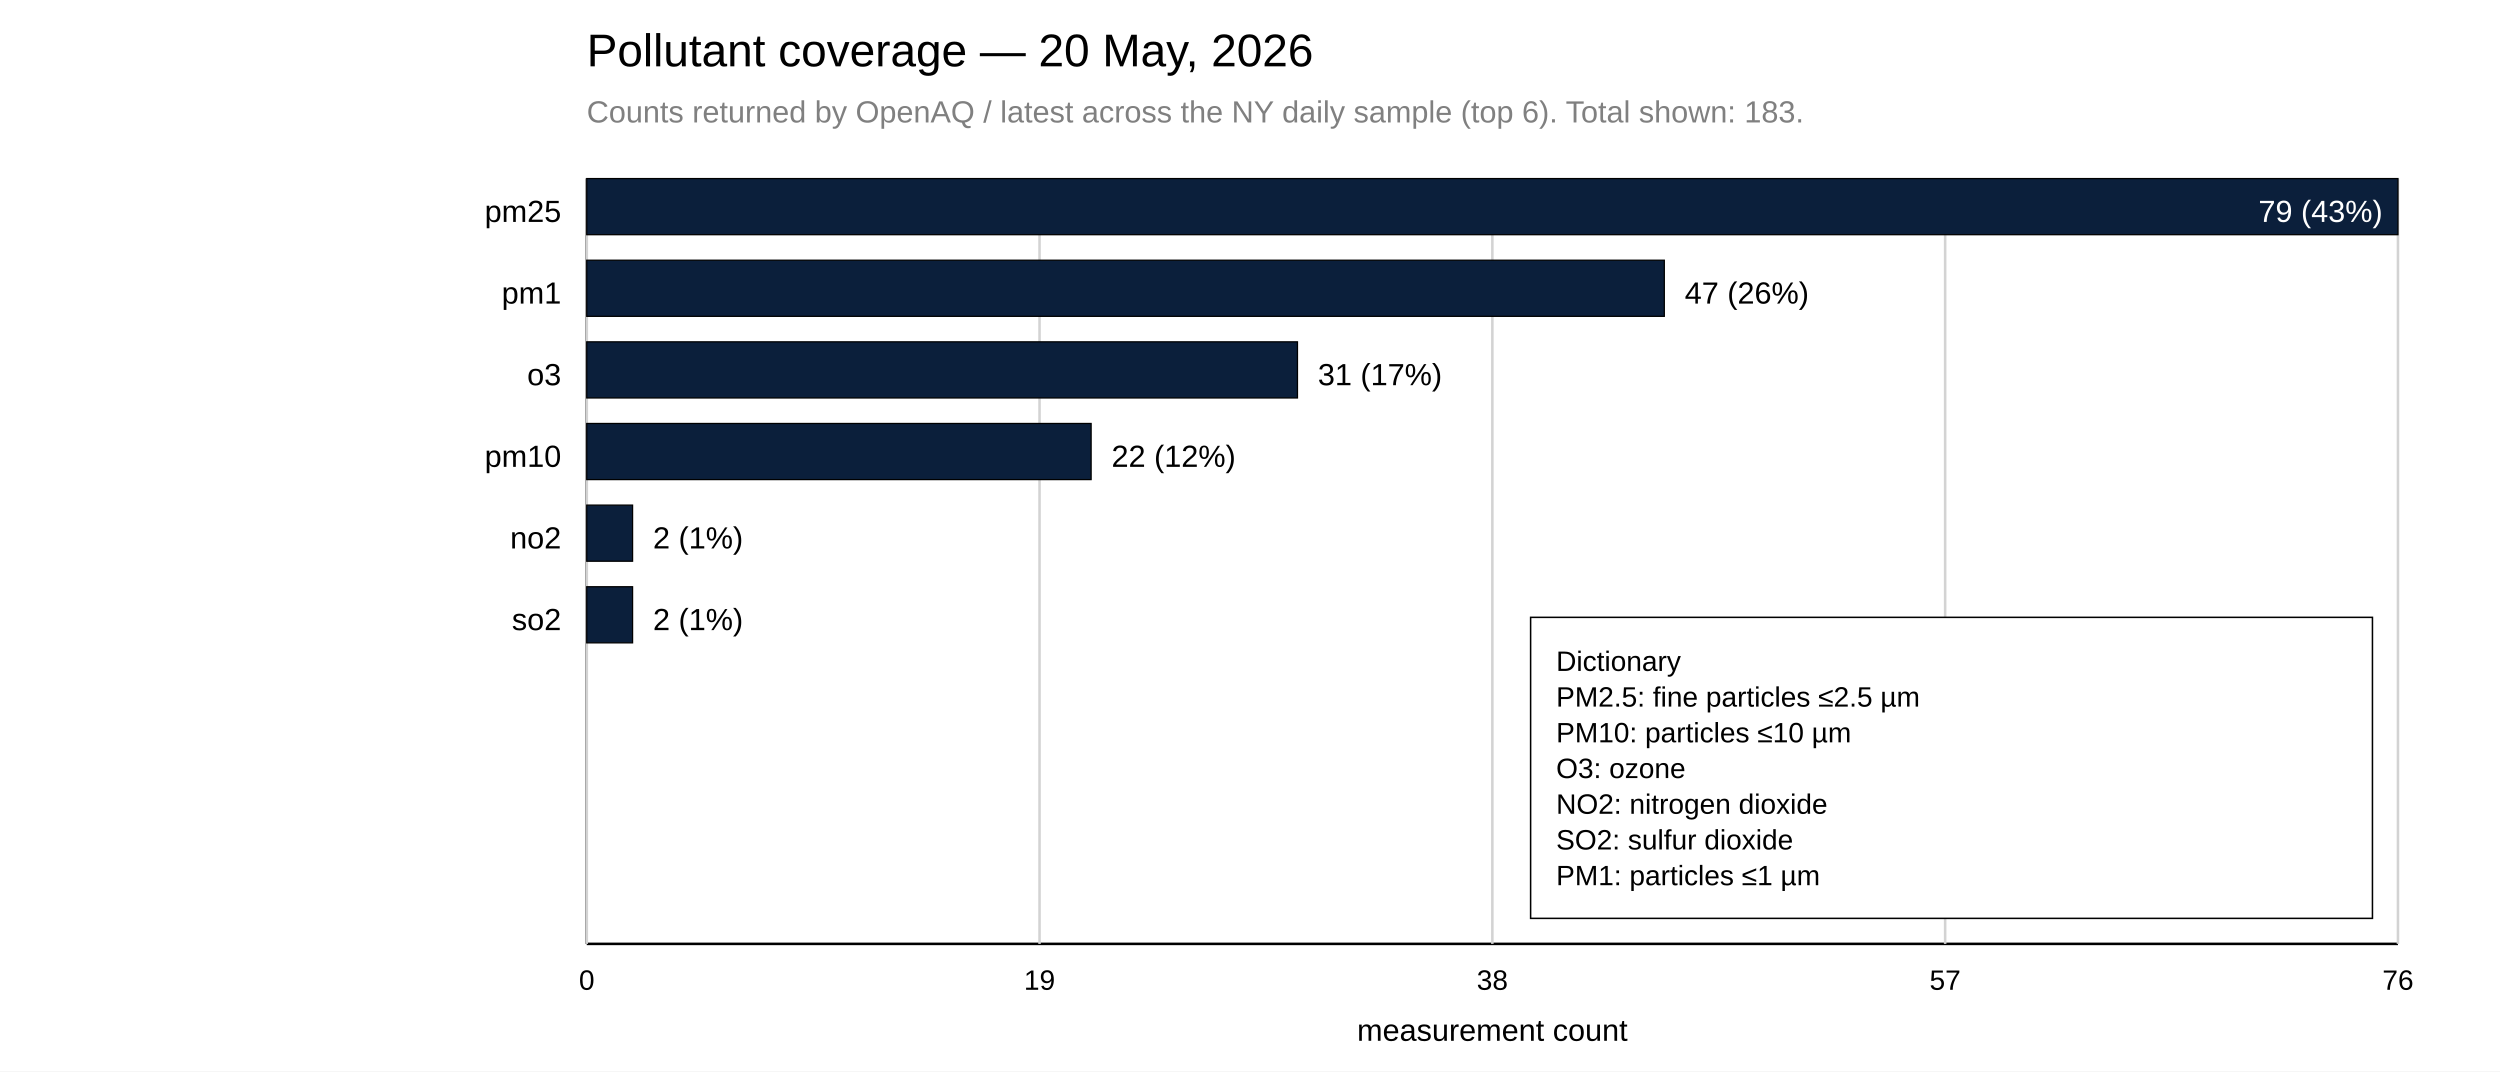
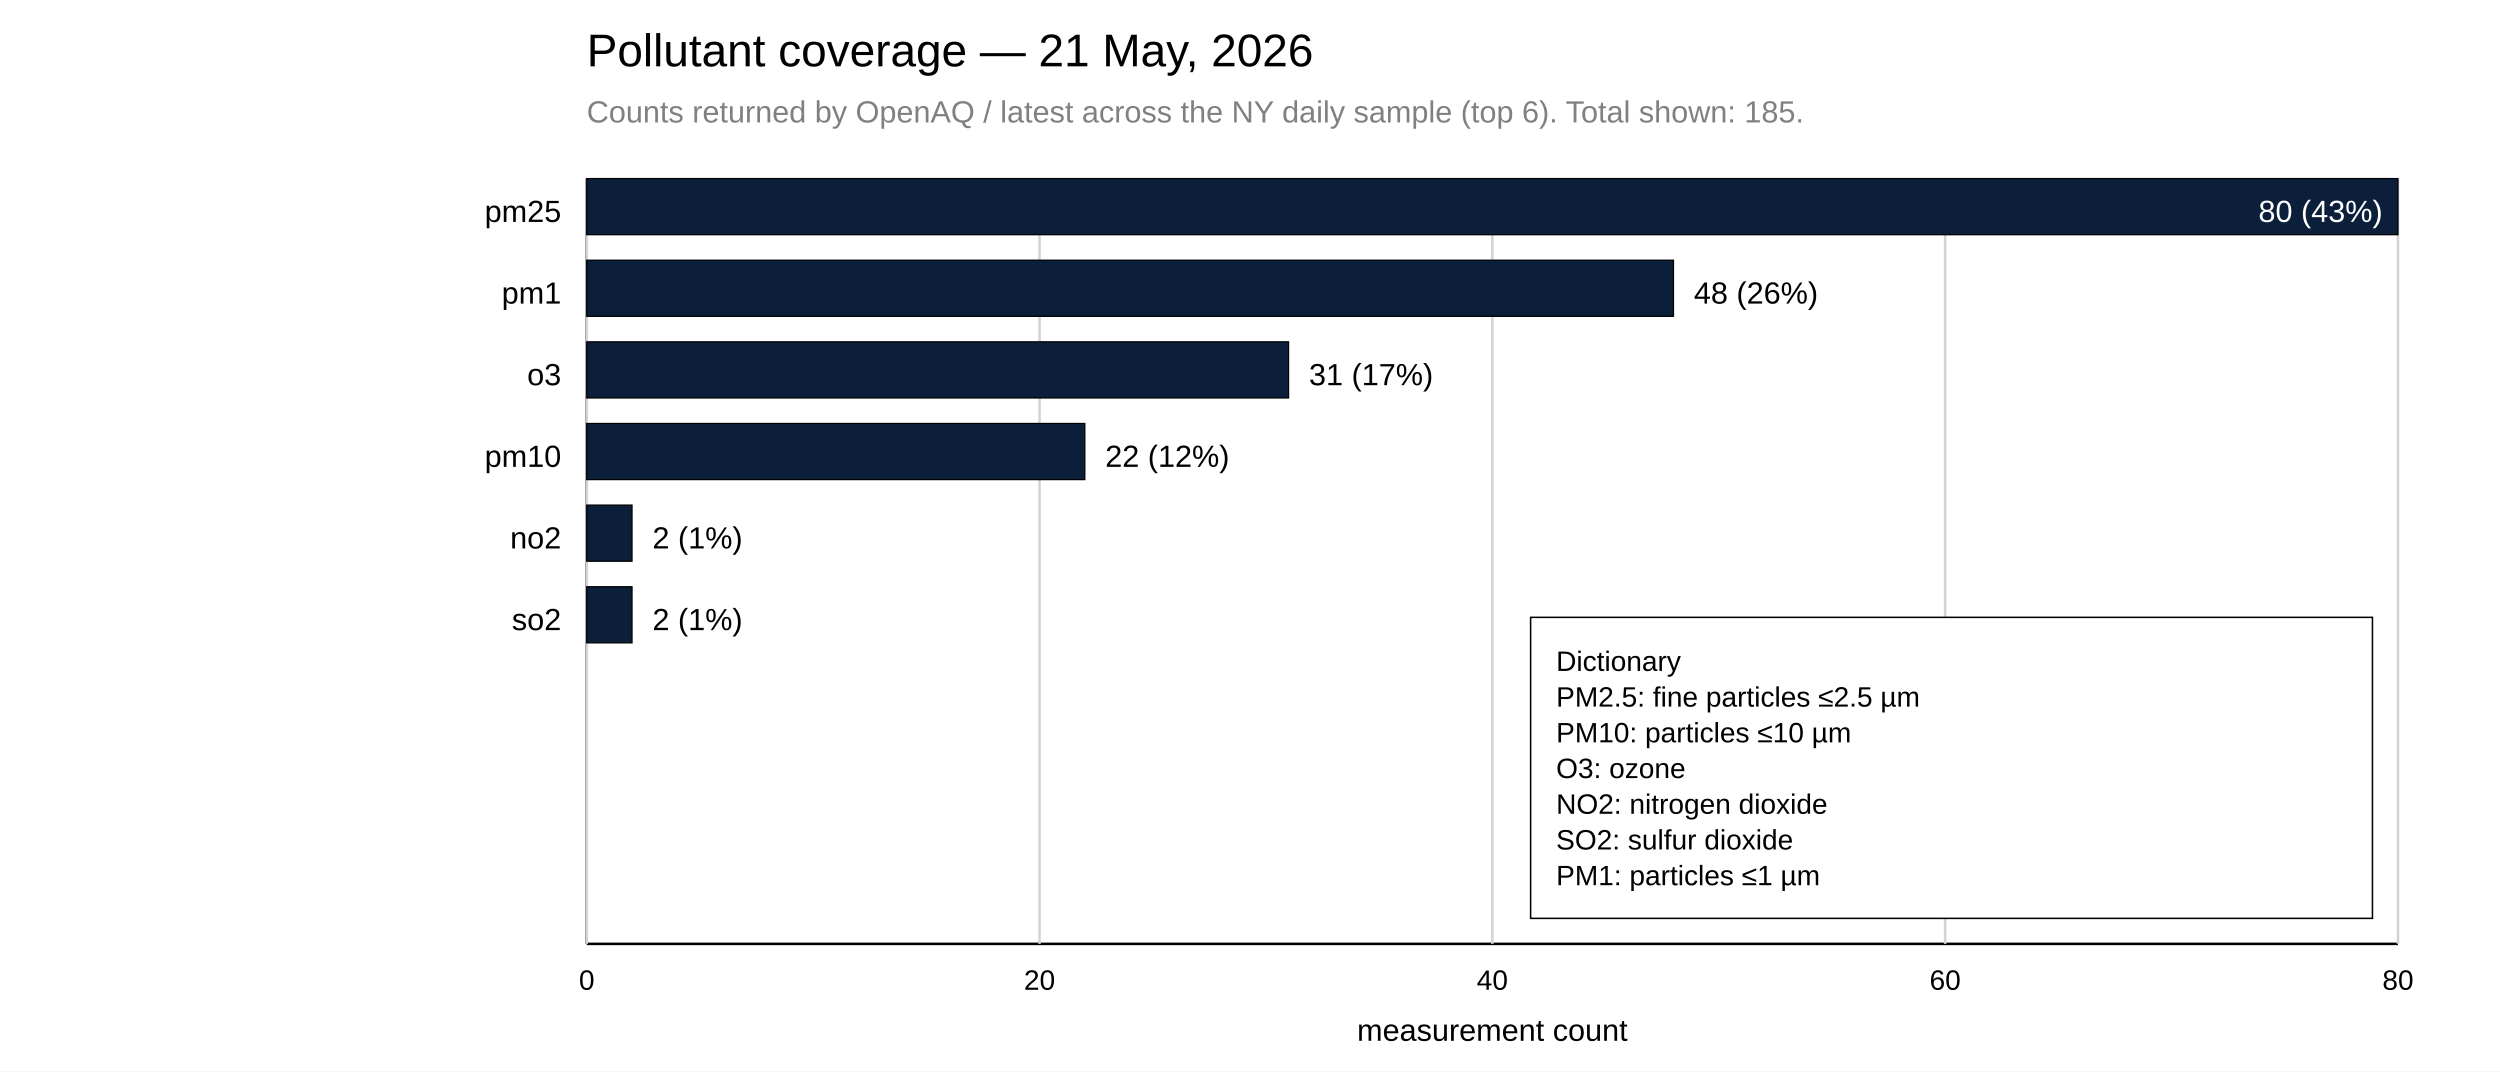
<svg xmlns="http://www.w3.org/2000/svg" width="980" height="420">
  <rect x="0" y="0" width="980" height="420" fill="white" />
-   <text x="230" y="26" font-family="Arial, sans-serif" font-size="18">Pollutant coverage — 20 May, 2026</text>
-   <text x="230" y="48" font-family="Arial, sans-serif" font-size="12" fill="gray">Counts returned by OpenAQ / latest across the NY daily sample (top 6). Total shown: 183.</text>
+   <text x="230" y="26" font-family="Arial, sans-serif" font-size="18">Pollutant coverage — 21 May, 2026</text>
+   <text x="230" y="48" font-family="Arial, sans-serif" font-size="12" fill="gray">Counts returned by OpenAQ / latest across the NY daily sample (top 6). Total shown: 185.</text>
  <line x1="230" y1="70" x2="230" y2="370" stroke="black" />
  <line x1="230" y1="370" x2="940" y2="370" stroke="black" />
  <line x1="230.00" y1="70" x2="230.00" y2="370" stroke="lightgray" />
  <text x="230.00" y="388" font-family="Arial, sans-serif" font-size="11" text-anchor="middle">0</text>
  <line x1="407.50" y1="70" x2="407.50" y2="370" stroke="lightgray" />
-   <text x="407.50" y="388" font-family="Arial, sans-serif" font-size="11" text-anchor="middle">19</text>
+   <text x="407.50" y="388" font-family="Arial, sans-serif" font-size="11" text-anchor="middle">20</text>
  <line x1="585.00" y1="70" x2="585.00" y2="370" stroke="lightgray" />
-   <text x="585.00" y="388" font-family="Arial, sans-serif" font-size="11" text-anchor="middle">38</text>
+   <text x="585.00" y="388" font-family="Arial, sans-serif" font-size="11" text-anchor="middle">40</text>
  <line x1="762.50" y1="70" x2="762.50" y2="370" stroke="lightgray" />
-   <text x="762.50" y="388" font-family="Arial, sans-serif" font-size="11" text-anchor="middle">57</text>
+   <text x="762.50" y="388" font-family="Arial, sans-serif" font-size="11" text-anchor="middle">60</text>
  <line x1="940.00" y1="70" x2="940.00" y2="370" stroke="lightgray" />
-   <text x="940.00" y="388" font-family="Arial, sans-serif" font-size="11" text-anchor="middle">76</text>
+   <text x="940.00" y="388" font-family="Arial, sans-serif" font-size="11" text-anchor="middle">80</text>
  <text x="585.00" y="408" font-family="Arial, sans-serif" font-size="12" text-anchor="middle">measurement count</text>
  <text x="220" y="87" font-family="Arial, sans-serif" font-size="12" text-anchor="end">pm25</text>
  <rect x="230" y="70" width="710.00" height="22" fill="#0B1F3B" stroke="black" stroke-width="0.5" />
-   <text x="934.00" y="87" font-family="Arial, sans-serif" font-size="12" fill="white" text-anchor="end">79 (43%)</text>
+   <text x="934.00" y="87" font-family="Arial, sans-serif" font-size="12" fill="white" text-anchor="end">80 (43%)</text>
  <text x="220" y="119" font-family="Arial, sans-serif" font-size="12" text-anchor="end">pm1</text>
-   <rect x="230" y="102" width="422.41" height="22" fill="#0B1F3B" stroke="black" stroke-width="0.5" />
-   <text x="660.41" y="119" font-family="Arial, sans-serif" font-size="12">47 (26%)</text>
+   <rect x="230" y="102" width="426.00" height="22" fill="#0B1F3B" stroke="black" stroke-width="0.5" />
+   <text x="664.00" y="119" font-family="Arial, sans-serif" font-size="12">48 (26%)</text>
  <text x="220" y="151" font-family="Arial, sans-serif" font-size="12" text-anchor="end">o3</text>
-   <rect x="230" y="134" width="278.61" height="22" fill="#0B1F3B" stroke="black" stroke-width="0.5" />
-   <text x="516.61" y="151" font-family="Arial, sans-serif" font-size="12">31 (17%)</text>
+   <rect x="230" y="134" width="275.12" height="22" fill="#0B1F3B" stroke="black" stroke-width="0.5" />
+   <text x="513.12" y="151" font-family="Arial, sans-serif" font-size="12">31 (17%)</text>
  <text x="220" y="183" font-family="Arial, sans-serif" font-size="12" text-anchor="end">pm10</text>
-   <rect x="230" y="166" width="197.72" height="22" fill="#0B1F3B" stroke="black" stroke-width="0.5" />
-   <text x="435.72" y="183" font-family="Arial, sans-serif" font-size="12">22 (12%)</text>
+   <rect x="230" y="166" width="195.25" height="22" fill="#0B1F3B" stroke="black" stroke-width="0.5" />
+   <text x="433.25" y="183" font-family="Arial, sans-serif" font-size="12">22 (12%)</text>
  <text x="220" y="215" font-family="Arial, sans-serif" font-size="12" text-anchor="end">no2</text>
-   <rect x="230" y="198" width="17.97" height="22" fill="#0B1F3B" stroke="black" stroke-width="0.5" />
-   <text x="255.97" y="215" font-family="Arial, sans-serif" font-size="12">2 (1%)</text>
+   <rect x="230" y="198" width="17.75" height="22" fill="#0B1F3B" stroke="black" stroke-width="0.5" />
+   <text x="255.75" y="215" font-family="Arial, sans-serif" font-size="12">2 (1%)</text>
  <text x="220" y="247" font-family="Arial, sans-serif" font-size="12" text-anchor="end">so2</text>
-   <rect x="230" y="230" width="17.97" height="22" fill="#0B1F3B" stroke="black" stroke-width="0.5" />
-   <text x="255.97" y="247" font-family="Arial, sans-serif" font-size="12">2 (1%)</text>
+   <rect x="230" y="230" width="17.75" height="22" fill="#0B1F3B" stroke="black" stroke-width="0.5" />
+   <text x="255.75" y="247" font-family="Arial, sans-serif" font-size="12">2 (1%)</text>
  <rect x="600.00" y="242.00" width="330" height="118" fill="white" stroke="black" stroke-width="0.6" />
  <text x="610.00" y="263.00" font-family="Arial, sans-serif" font-size="11" fill="black">
    <tspan x="610.00" dy="0">Dictionary</tspan>
    <tspan x="610.00" dy="14">PM2.5: fine particles ≤2.5 µm</tspan>
    <tspan x="610.00" dy="14">PM10: particles ≤10 µm</tspan>
    <tspan x="610.00" dy="14">O3: ozone</tspan>
    <tspan x="610.00" dy="14">NO2: nitrogen dioxide</tspan>
    <tspan x="610.00" dy="14">SO2: sulfur dioxide</tspan>
    <tspan x="610.00" dy="14">PM1: particles ≤1 µm</tspan>
  </text>
</svg>
